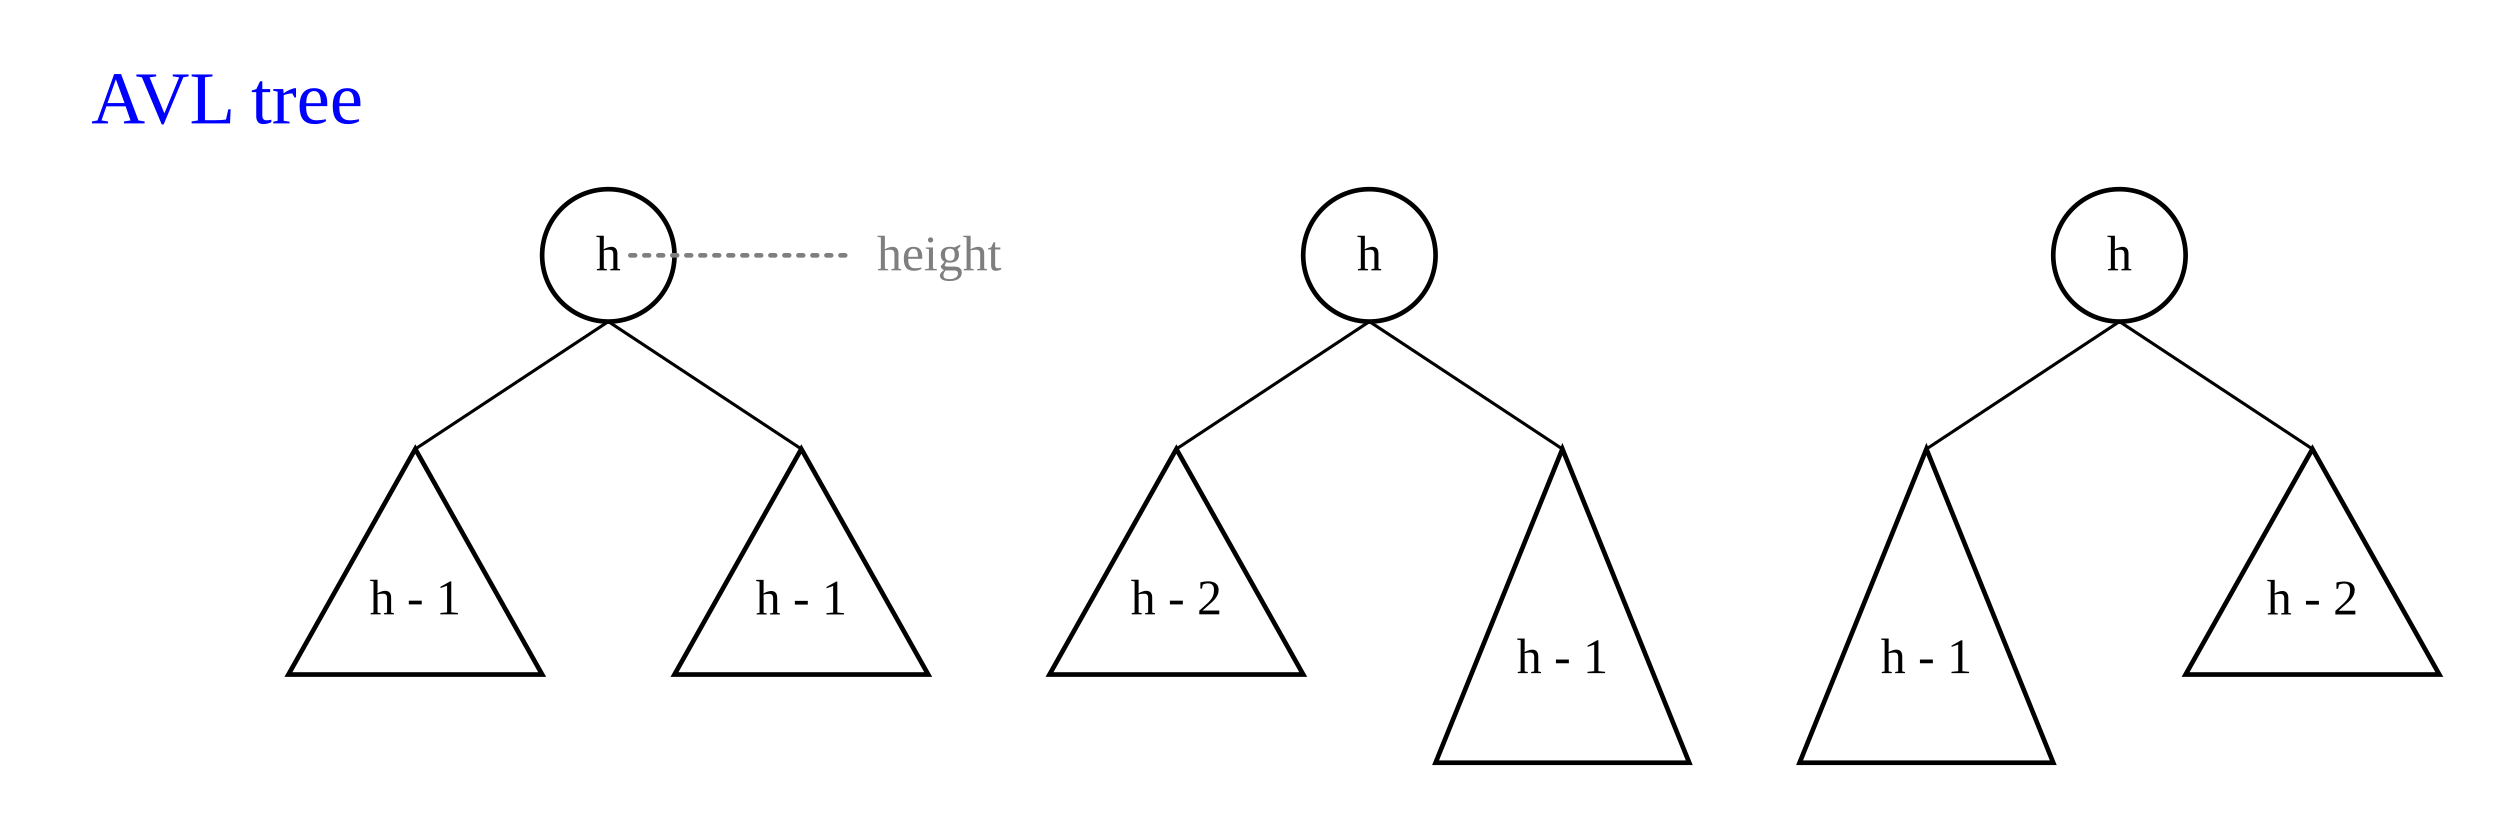
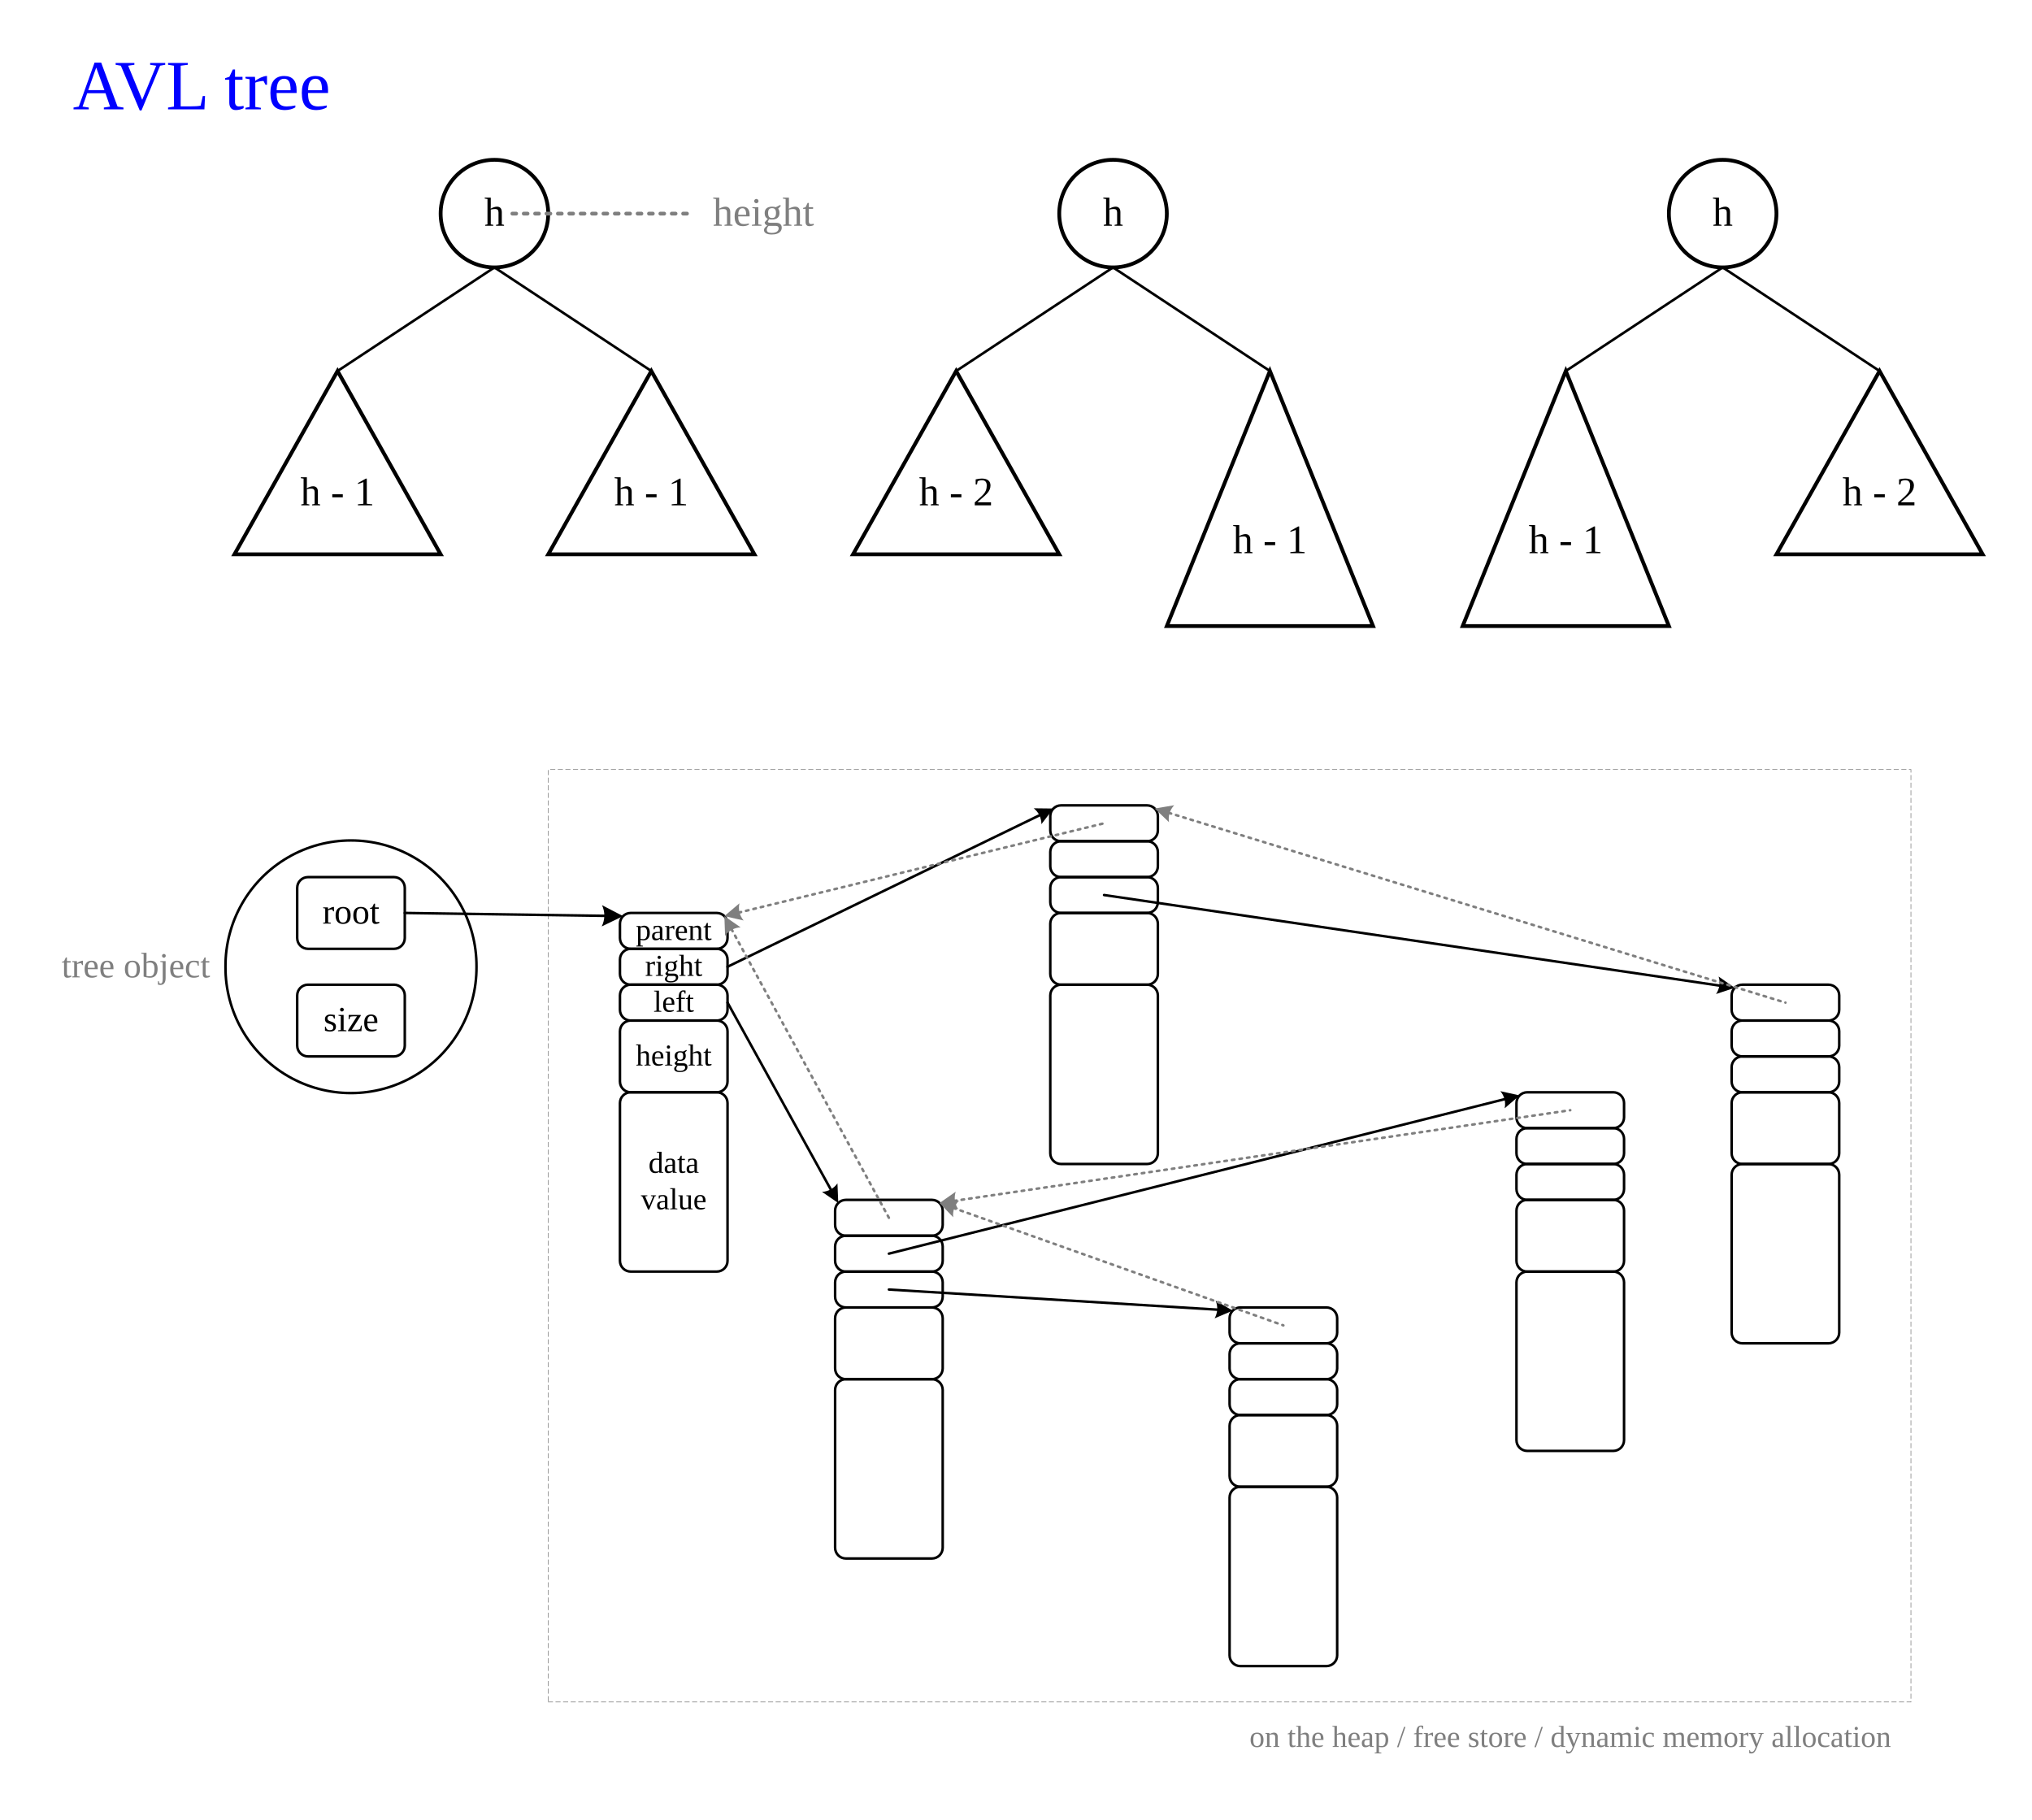
- <svg xmlns="http://www.w3.org/2000/svg" width="11.154in" height="3.674in" viewBox="0 0 803.104 264.522" xml:space="preserve" color-interpolation-filters="sRGB" class="st8">
+ <svg xmlns="http://www.w3.org/2000/svg" xmlns:xlink="http://www.w3.org/1999/xlink" width="11.154in" height="9.989in" viewBox="0 0 803.104 719.192" xml:space="preserve" color-interpolation-filters="sRGB" class="st21">
  <style type="text/css">
	
		.st1 {fill:none;stroke:none;stroke-width:0.25}
- 		.st2 {fill:#0000ff;font-family:Times New Roman;font-size:2em}
+ 		.st2 {fill:#0000ff;font-family:Times New Roman;font-size:2.333em}
		.st3 {fill:none;stroke:#000000;stroke-width:1.5}
		.st4 {fill:#000000;font-family:Times New Roman;font-size:1.333em}
		.st5 {stroke:#000000;stroke-linecap:round;stroke-linejoin:round;stroke-width:1}
		.st6 {fill:#7f7f7f;font-family:Times New Roman;font-size:1.333em}
		.st7 {stroke:#7f7f7f;stroke-dasharray:1.5,3;stroke-linecap:round;stroke-linejoin:round;stroke-width:1.5}
- 		.st8 {fill:none;fill-rule:evenodd;font-size:12px;overflow:visible;stroke-linecap:square;stroke-miterlimit:3}
+ 		.st8 {fill:none;stroke:#7f7f7f;stroke-dasharray:1.75,1.25;stroke-width:0.25}
+ 		.st9 {fill:none;stroke:#000000;stroke-width:1}
+ 		.st10 {fill:#000000;font-family:Times New Roman;font-size:1.167em}
+ 		.st11 {marker-end:url(#mrkr5-70);stroke:#000000;stroke-linecap:round;stroke-linejoin:round;stroke-width:1}
+ 		.st12 {fill:#000000;fill-opacity:1;stroke:#000000;stroke-opacity:1;stroke-width:0.236}
+ 		.st13 {fill:#7f7f7f;font-family:Times New Roman;font-size:1em}
+ 		.st14 {fill:#000000;font-family:Times New Roman;font-size:1em}
+ 		.st15 {font-size:1em}
+ 		.st16 {marker-end:url(#mrkr5-86);stroke:#000000;stroke-linecap:round;stroke-linejoin:round;stroke-width:1}
+ 		.st17 {fill:#000000;fill-opacity:1;stroke:#000000;stroke-opacity:1;stroke-width:0.284}
+ 		.st18 {marker-start:url(#mrkr5-166);stroke:#7f7f7f;stroke-dasharray:1,2;stroke-linecap:round;stroke-linejoin:round;stroke-width:1}
+ 		.st19 {fill:#7f7f7f;fill-opacity:1;stroke:#7f7f7f;stroke-opacity:1;stroke-width:0.284}
+ 		.st20 {fill:#7f7f7f;font-family:Times New Roman;font-size:1.167em}
+ 		.st21 {fill:none;fill-rule:evenodd;font-size:12px;overflow:visible;stroke-linecap:square;stroke-miterlimit:3}
	
	</style>
+   <defs id="Markers">
+     <g id="lend5">
+       <path d="M 2 1 L 0 0 L 1.981 -0.993 C 1.672 -0.365 1.673 0.373 1.985 1 " style="stroke:none" />
+     </g>
+     <marker id="mrkr5-70" class="st12" refX="-7.42" orient="auto" markerUnits="strokeWidth" overflow="visible">
+       <use xlink:href="#lend5" transform="scale(-4.24,-4.24) " />
+     </marker>
+     <marker id="mrkr5-86" class="st17" refX="-6.16" orient="auto" markerUnits="strokeWidth" overflow="visible">
+       <use xlink:href="#lend5" transform="scale(-3.52,-3.52) " />
+     </marker>
+     <marker id="mrkr5-166" class="st19" refX="5.8" orient="auto" markerUnits="strokeWidth" overflow="visible">
+       <use xlink:href="#lend5" transform="scale(3.52) " />
+     </marker>
+   </defs>
  <g>
-     <g id="shape1-1" transform="translate(18.25,-217.925)">
-       <rect x="0" y="236.175" width="113.386" height="28.346" class="st1" />
-       <text x="11.05" y="257.55" class="st2">AVL tree</text>
-     </g>
-     <g id="shape3-4" transform="translate(174.156,-161.232)">
-       <path d="M0 243.26 A21.26 21.26 0 0 1 42.52 243.26 A21.26 21.26 0 1 1 0 243.26 Z" class="st3" />
-       <text x="17.26" y="248.06" class="st4">h</text>
-     </g>
-     <g id="shape4-7" transform="translate(92.6595,-47.8465)">
-       <path d="M81.5 264.52 L40.75 192.08 L0 264.52 L81.5 264.52 Z" class="st3" />
-       <text x="26.08" y="245.18" class="st4">h - 1</text>
-     </g>
-     <g id="shape5-10" transform="translate(216.675,-47.8465)">
-       <path d="M81.5 264.52 L40.75 192.08 L0 264.52 L81.5 264.52 Z" class="st3" />
-       <text x="26.08" y="245.24" class="st4">h - 1</text>
-     </g>
-     <g id="shape6-13" transform="translate(341.174,324.029) rotate(146.563)">
-       <path d="M0 264.52 L74.31 264.52" class="st5" />
-     </g>
-     <g id="shape7-16" transform="translate(341.174,-117.451) rotate(33.4375)">
-       <path d="M0 264.52 L74.31 264.52" class="st5" />
-     </g>
-     <g id="shape8-19" transform="translate(418.644,-161.232)">
-       <path d="M0 243.26 A21.26 21.26 0 0 1 42.52 243.26 A21.26 21.26 0 1 1 0 243.26 Z" class="st3" />
-       <text x="17.26" y="248.06" class="st4">h</text>
-     </g>
-     <g id="shape9-22" transform="translate(337.148,-47.8465)">
-       <path d="M81.5 264.52 L40.75 192.08 L0 264.52 L81.5 264.52 Z" class="st3" />
-       <text x="26.08" y="245.18" class="st4">h - 2</text>
-     </g>
-     <g id="shape11-25" transform="translate(585.662,324.029) rotate(146.563)">
-       <path d="M0 264.52 L74.31 264.52" class="st5" />
-     </g>
-     <g id="shape12-28" transform="translate(585.662,-117.451) rotate(33.4375)">
-       <path d="M0 264.52 L74.31 264.52" class="st5" />
-     </g>
-     <g id="shape13-31" transform="translate(461.163,-19.5)">
-       <path d="M81.5 264.52 L40.75 163.73 L0 264.52 L81.5 264.52 Z" class="st3" />
-       <text x="26.08" y="235.73" class="st4">h - 1</text>
-     </g>
-     <g id="shape16-34" transform="translate(273.368,-161.232)">
-       <rect x="0" y="222.002" width="56.693" height="42.52" class="st1" />
-       <text x="8.35" y="248.06" class="st6">height</text>
-     </g>
-     <g id="shape17-37" transform="translate(202.502,-182.492)">
-       <path d="M0 264.52 L70.87 264.52" class="st7" />
-     </g>
-     <g id="shape20-40" transform="translate(659.589,-161.232)">
-       <path d="M0 243.26 A21.26 21.26 0 0 1 42.52 243.26 A21.26 21.26 0 1 1 0 243.26 Z" class="st3" />
-       <text x="17.26" y="248.06" class="st4">h</text>
-     </g>
-     <g id="shape22-43" transform="translate(702.108,-47.8465)">
-       <path d="M81.5 264.52 L40.75 192.08 L0 264.52 L81.5 264.52 Z" class="st3" />
-       <text x="26.08" y="245.24" class="st4">h - 2</text>
-     </g>
-     <g id="shape23-46" transform="translate(826.607,324.029) rotate(146.563)">
-       <path d="M0 264.52 L74.31 264.52" class="st5" />
-     </g>
-     <g id="shape24-49" transform="translate(826.607,-117.451) rotate(33.4375)">
-       <path d="M0 264.52 L74.31 264.52" class="st5" />
-     </g>
-     <g id="shape26-52" transform="translate(578.093,-19.5)">
-       <path d="M81.5 264.52 L40.75 163.73 L0 264.52 L81.5 264.52 Z" class="st3" />
-       <text x="26.08" y="235.73" class="st4">h - 1</text>
+     <g id="shape1-1" transform="translate(18.25,-670.219)">
+       <rect x="0" y="690.845" width="127.559" height="28.346" class="st1" />
+       <text x="10.53" y="713.42" class="st2">AVL tree</text>
+     </g>
+     <g id="shape3-4" transform="translate(174.156,-613.526)">
+       <path d="M0 697.93 A21.26 21.26 0 0 1 42.52 697.93 A21.26 21.26 0 1 1 0 697.93 Z" class="st3" />
+       <text x="17.26" y="702.73" class="st4">h</text>
+     </g>
+     <g id="shape4-7" transform="translate(92.6595,-500.14)">
+       <path d="M81.5 719.19 L40.75 646.75 L0 719.19 L81.5 719.19 Z" class="st3" />
+       <text x="26.08" y="699.84" class="st4">h - 1</text>
+     </g>
+     <g id="shape5-10" transform="translate(216.675,-500.14)">
+       <path d="M81.5 719.19 L40.75 646.75 L0 719.19 L81.5 719.19 Z" class="st3" />
+       <text x="26.08" y="699.84" class="st4">h - 1</text>
+     </g>
+     <g id="shape6-13" transform="translate(591.709,705.822) rotate(146.563)">
+       <path d="M0 719.19 L74.31 719.19" class="st5" />
+     </g>
+     <g id="shape7-16" transform="translate(591.709,-494.49) rotate(33.4375)">
+       <path d="M0 719.19 L74.31 719.19" class="st5" />
+     </g>
+     <g id="shape8-19" transform="translate(418.644,-613.526)">
+       <path d="M0 697.93 A21.26 21.26 0 0 1 42.52 697.93 A21.26 21.26 0 1 1 0 697.93 Z" class="st3" />
+       <text x="17.26" y="702.73" class="st4">h</text>
+     </g>
+     <g id="shape9-22" transform="translate(337.148,-500.14)">
+       <path d="M81.5 719.19 L40.75 646.75 L0 719.19 L81.5 719.19 Z" class="st3" />
+       <text x="26.08" y="699.84" class="st4">h - 2</text>
+     </g>
+     <g id="shape11-25" transform="translate(836.197,705.822) rotate(146.563)">
+       <path d="M0 719.19 L74.31 719.19" class="st5" />
+     </g>
+     <g id="shape12-28" transform="translate(836.197,-494.49) rotate(33.4375)">
+       <path d="M0 719.19 L74.31 719.19" class="st5" />
+     </g>
+     <g id="shape13-31" transform="translate(461.163,-471.793)">
+       <path d="M81.5 719.19 L40.75 618.4 L0 719.19 L81.5 719.19 Z" class="st3" />
+       <text x="26.08" y="690.4" class="st4">h - 1</text>
+     </g>
+     <g id="shape16-34" transform="translate(273.368,-613.526)">
+       <rect x="0" y="676.672" width="56.693" height="42.52" class="st1" />
+       <text x="8.35" y="702.73" class="st6">height</text>
+     </g>
+     <g id="shape17-37" transform="translate(202.502,-634.785)">
+       <path d="M0 719.19 L70.87 719.19" class="st7" />
+     </g>
+     <g id="shape20-40" transform="translate(659.589,-613.526)">
+       <path d="M0 697.93 A21.26 21.26 0 0 1 42.52 697.93 A21.26 21.26 0 1 1 0 697.93 Z" class="st3" />
+       <text x="17.26" y="702.73" class="st4">h</text>
+     </g>
+     <g id="shape22-43" transform="translate(702.108,-500.14)">
+       <path d="M81.5 719.19 L40.75 646.75 L0 719.19 L81.5 719.19 Z" class="st3" />
+       <text x="26.08" y="699.84" class="st4">h - 2</text>
+     </g>
+     <g id="shape23-46" transform="translate(1077.14,705.822) rotate(146.563)">
+       <path d="M0 719.19 L74.31 719.19" class="st5" />
+     </g>
+     <g id="shape24-49" transform="translate(1077.14,-494.49) rotate(33.4375)">
+       <path d="M0 719.19 L74.31 719.19" class="st5" />
+     </g>
+     <g id="shape26-52" transform="translate(578.093,-471.793)">
+       <path d="M81.5 719.19 L40.75 618.4 L0 719.19 L81.5 719.19 Z" class="st3" />
+       <text x="26.08" y="690.4" class="st4">h - 1</text>
+     </g>
+     <g id="shape27-55" transform="translate(216.675,-46.5965)">
+       <path d="M0 719.19 L538.58 719.19 L538.58 350.69 L0 350.69 L0 719.19 Z" class="st8" />
+     </g>
+     <g id="shape28-57" transform="translate(89.1161,-287.541)">
+       <path d="M0 669.59 A49.606 49.606 0 1 1 99.21 669.59 A49.606 49.606 0 1 1 0 669.59 Z" class="st9" />
+     </g>
+     <g id="shape29-59" transform="translate(117.463,-344.234)">
+       <path d="M4.25 719.19 L38.27 719.19 A4.252 4.252 -180 0 0 42.52 714.94 L42.52 695.1 A4.252 4.252 -180 0 0 38.27 690.85        L4.25 690.85 A4.252 4.252 -180 0 0 0 695.1 L0 714.94 A4.252 4.252 -180 0 0 4.25 719.19 Z" class="st9" />
+       <text x="9.98" y="709.22" class="st10">root</text>
+     </g>
+     <g id="shape30-62" transform="translate(117.463,-301.715)">
+       <path d="M4.25 719.19 L38.27 719.19 A4.252 4.252 -180 0 0 42.52 714.94 L42.52 695.1 A4.252 4.252 -180 0 0 38.27 690.85        L4.25 690.85 A4.252 4.252 -180 0 0 0 695.1 L0 714.94 A4.252 4.252 -180 0 0 4.25 719.19 Z" class="st9" />
+       <text x="10.38" y="709.22" class="st10">size</text>
+     </g>
+     <g id="shape31-65" transform="translate(170.362,-358.333) rotate(0.826929)">
+       <path d="M0 719.19 L78.87 719.19" class="st11" />
+     </g>
+     <g id="shape32-71" transform="translate(485.967,-18.25)">
+       <rect x="0" y="690.845" width="269.291" height="28.346" class="st1" />
+       <text x="7.86" y="708.62" class="st13">on the heap / free store / dynamic memory allocation</text>
+     </g>
+     <g id="shape33-74" transform="translate(245.022,-216.675)">
+       <path d="M4.25 719.19 L38.27 719.19 A4.252 4.252 -180 0 0 42.52 714.94 L42.52 652.58 A4.252 4.252 -180 0 0 38.27        648.33 L4.25 648.33 A4.252 4.252 -180 0 0 0 652.58 L0 714.94 A4.252 4.252 -180 0 0 4.25 719.19 Z" class="st9" />
+       <text x="11.27" y="680.16" class="st14">data <tspan x="8.27" dy="1.2em" class="st15">value</tspan>
+       </text>
+     </g>
+     <g id="shape34-78" transform="translate(245.022,-315.888)">
+       <path d="M4.25 719.19 L38.27 719.19 A4.252 4.252 -180 0 0 42.52 714.94 L42.52 709.27 A4.252 4.252 -180 0 0 38.27        705.02 L4.25 705.02 A4.252 4.252 -180 0 0 0 709.27 L0 714.94 A4.252 4.252 -180 0 0 4.25 719.19 Z" class="st9" />
+       <text x="13.26" y="715.7" class="st14">left</text>
+     </g>
+     <g id="shape35-81" transform="translate(541.054,-357.833) rotate(8.37041)">
+       <path d="M0 719.19 L245.8 719.19" class="st16" />
+     </g>
+     <g id="shape36-87" transform="translate(245.022,-344.234)">
+       <path d="M4.25 719.19 L38.27 719.19 A4.252 4.252 -180 0 0 42.52 714.94 L42.52 709.27 A4.252 4.252 -180 0 0 38.27        705.02 L4.25 705.02 A4.252 4.252 -180 0 0 0 709.27 L0 714.94 A4.252 4.252 -180 0 0 4.25 719.19 Z" class="st9" />
+       <text x="6.27" y="715.7" class="st14">parent</text>
+     </g>
+     <g id="shape37-90" transform="translate(245.022,-330.061)">
+       <path d="M4.25 719.19 L38.27 719.19 A4.252 4.252 -180 0 0 42.52 714.94 L42.52 709.27 A4.252 4.252 -180 0 0 38.27        705.02 L4.25 705.02 A4.252 4.252 -180 0 0 0 709.27 L0 714.94 A4.252 4.252 -180 0 0 4.25 719.19 Z" class="st9" />
+       <text x="9.93" y="715.7" class="st14">right</text>
+     </g>
+     <g id="shape38-93" transform="translate(245.022,-287.541)">
+       <path d="M4.25 719.19 L38.27 719.19 A4.252 4.252 -180 0 0 42.52 714.94 L42.52 695.1 A4.252 4.252 -180 0 0 38.27 690.85        L4.25 690.85 A4.252 4.252 -180 0 0 -0 695.1 L0 714.94 A4.252 4.252 -180 0 0 4.25 719.19 Z" class="st9" />
+       <text x="6.26" y="708.62" class="st14">height</text>
+     </g>
+     <g id="shape39-96" transform="translate(684.392,-188.329)">
+       <path d="M4.25 719.19 L38.27 719.19 A4.252 4.252 -180 0 0 42.52 714.94 L42.52 652.58 A4.252 4.252 -180 0 0 38.27        648.33 L4.25 648.33 A4.252 4.252 -180 0 0 0 652.58 L0 714.94 A4.252 4.252 -180 0 0 4.25 719.19 Z" class="st9" />
+     </g>
+     <g id="shape40-98" transform="translate(684.392,-287.541)">
+       <path d="M4.25 719.19 L38.27 719.19 A4.252 4.252 -180 0 0 42.52 714.94 L42.52 709.27 A4.252 4.252 -180 0 0 38.27        705.02 L4.25 705.02 A4.252 4.252 -180 0 0 0 709.27 L0 714.94 A4.252 4.252 -180 0 0 4.25 719.19 Z" class="st9" />
+     </g>
+     <g id="shape41-100" transform="translate(684.392,-315.888)">
+       <path d="M4.25 719.19 L38.27 719.19 A4.252 4.252 -180 0 0 42.52 714.94 L42.52 709.27 A4.252 4.252 -180 0 0 38.27        705.02 L4.25 705.02 A4.252 4.252 -180 0 0 0 709.27 L0 714.94 A4.252 4.252 -180 0 0 4.25 719.19 Z" class="st9" />
+     </g>
+     <g id="shape42-102" transform="translate(684.392,-301.715)">
+       <path d="M4.25 719.19 L38.27 719.19 A4.252 4.252 -180 0 0 42.52 714.94 L42.52 709.27 A4.252 4.252 -180 0 0 38.27        705.02 L4.25 705.02 A4.252 4.252 -180 0 0 0 709.27 L0 714.94 A4.252 4.252 -180 0 0 4.25 719.19 Z" class="st9" />
+     </g>
+     <g id="shape43-104" transform="translate(684.392,-259.195)">
+       <path d="M4.25 719.19 L38.27 719.19 A4.252 4.252 -180 0 0 42.52 714.94 L42.52 695.1 A4.252 4.252 -180 0 0 38.27 690.85        L4.25 690.85 A4.252 4.252 -180 0 0 -0 695.1 L0 714.94 A4.252 4.252 -180 0 0 4.25 719.19 Z" class="st9" />
+     </g>
+     <g id="shape44-106" transform="translate(330.061,-103.289)">
+       <path d="M4.25 719.19 L38.27 719.19 A4.252 4.252 -180 0 0 42.52 714.94 L42.52 652.58 A4.252 4.252 -180 0 0 38.27        648.33 L4.25 648.33 A4.252 4.252 -180 0 0 0 652.58 L0 714.94 A4.252 4.252 -180 0 0 4.25 719.19 Z" class="st9" />
+     </g>
+     <g id="shape45-108" transform="translate(330.061,-202.502)">
+       <path d="M4.25 719.19 L38.27 719.19 A4.252 4.252 -180 0 0 42.52 714.94 L42.52 709.27 A4.252 4.252 -180 0 0 38.27        705.02 L4.25 705.02 A4.252 4.252 -180 0 0 0 709.27 L0 714.94 A4.252 4.252 -180 0 0 4.25 719.19 Z" class="st9" />
+     </g>
+     <g id="shape46-110" transform="translate(330.061,-230.848)">
+       <path d="M4.25 719.19 L38.27 719.19 A4.252 4.252 -180 0 0 42.52 714.94 L42.52 709.27 A4.252 4.252 -180 0 0 38.27        705.02 L4.25 705.02 A4.252 4.252 -180 0 0 0 709.27 L0 714.94 A4.252 4.252 -180 0 0 4.25 719.19 Z" class="st9" />
+     </g>
+     <g id="shape47-112" transform="translate(330.061,-216.675)">
+       <path d="M4.25 719.19 L38.27 719.19 A4.252 4.252 -180 0 0 42.52 714.94 L42.52 709.27 A4.252 4.252 -180 0 0 38.27        705.02 L4.25 705.02 A4.252 4.252 -180 0 0 0 709.27 L0 714.94 A4.252 4.252 -180 0 0 4.25 719.19 Z" class="st9" />
+     </g>
+     <g id="shape48-114" transform="translate(330.061,-174.156)">
+       <path d="M4.25 719.19 L38.27 719.19 A4.252 4.252 -180 0 0 42.52 714.94 L42.52 695.1 A4.252 4.252 -180 0 0 38.27 690.85        L4.25 690.85 A4.252 4.252 -180 0 0 -0 695.1 L0 714.94 A4.252 4.252 -180 0 0 4.25 719.19 Z" class="st9" />
+     </g>
+     <g id="shape49-116" transform="translate(415.1,-259.195)">
+       <path d="M4.25 719.19 L38.27 719.19 A4.252 4.252 -180 0 0 42.52 714.94 L42.52 652.58 A4.252 4.252 -180 0 0 38.27        648.33 L4.25 648.33 A4.252 4.252 -180 0 0 0 652.58 L0 714.94 A4.252 4.252 -180 0 0 4.25 719.19 Z" class="st9" />
+     </g>
+     <g id="shape50-118" transform="translate(415.1,-358.408)">
+       <path d="M4.25 719.19 L38.27 719.19 A4.252 4.252 -180 0 0 42.52 714.94 L42.52 709.27 A4.252 4.252 -180 0 0 38.27        705.02 L4.25 705.02 A4.252 4.252 -180 0 0 0 709.27 L0 714.94 A4.252 4.252 -180 0 0 4.25 719.19 Z" class="st9" />
+     </g>
+     <g id="shape51-120" transform="translate(415.1,-386.754)">
+       <path d="M4.25 719.19 L38.27 719.19 A4.252 4.252 -180 0 0 42.52 714.94 L42.52 709.27 A4.252 4.252 -180 0 0 38.27        705.02 L4.25 705.02 A4.252 4.252 -180 0 0 0 709.27 L0 714.94 A4.252 4.252 -180 0 0 4.25 719.19 Z" class="st9" />
+     </g>
+     <g id="shape52-122" transform="translate(415.1,-372.581)">
+       <path d="M4.25 719.19 L38.27 719.19 A4.252 4.252 -180 0 0 42.52 714.94 L42.52 709.27 A4.252 4.252 -180 0 0 38.27        705.02 L4.25 705.02 A4.252 4.252 -180 0 0 0 709.27 L0 714.94 A4.252 4.252 -180 0 0 4.25 719.19 Z" class="st9" />
+     </g>
+     <g id="shape53-124" transform="translate(415.1,-330.061)">
+       <path d="M4.25 719.19 L38.27 719.19 A4.252 4.252 -180 0 0 42.52 714.94 L42.52 695.1 A4.252 4.252 -180 0 0 38.27 690.85        L4.25 690.85 A4.252 4.252 -180 0 0 -0 695.1 L0 714.94 A4.252 4.252 -180 0 0 4.25 719.19 Z" class="st9" />
+     </g>
+     <g id="shape54-126" transform="translate(599.352,-145.809)">
+       <path d="M4.25 719.19 L38.27 719.19 A4.252 4.252 -180 0 0 42.52 714.94 L42.52 652.58 A4.252 4.252 -180 0 0 38.27        648.33 L4.25 648.33 A4.252 4.252 -180 0 0 0 652.58 L0 714.94 A4.252 4.252 -180 0 0 4.25 719.19 Z" class="st9" />
+     </g>
+     <g id="shape55-128" transform="translate(599.352,-245.022)">
+       <path d="M4.25 719.19 L38.27 719.19 A4.252 4.252 -180 0 0 42.52 714.94 L42.52 709.27 A4.252 4.252 -180 0 0 38.27        705.02 L4.25 705.02 A4.252 4.252 -180 0 0 0 709.27 L0 714.94 A4.252 4.252 -180 0 0 4.25 719.19 Z" class="st9" />
+     </g>
+     <g id="shape56-130" transform="translate(599.352,-273.368)">
+       <path d="M4.25 719.19 L38.27 719.19 A4.252 4.252 -180 0 0 42.52 714.94 L42.52 709.27 A4.252 4.252 -180 0 0 38.27        705.02 L4.25 705.02 A4.252 4.252 -180 0 0 0 709.27 L0 714.94 A4.252 4.252 -180 0 0 4.25 719.19 Z" class="st9" />
+     </g>
+     <g id="shape57-132" transform="translate(599.352,-259.195)">
+       <path d="M4.25 719.19 L38.27 719.19 A4.252 4.252 -180 0 0 42.52 714.94 L42.52 709.27 A4.252 4.252 -180 0 0 38.27        705.02 L4.25 705.02 A4.252 4.252 -180 0 0 0 709.27 L0 714.94 A4.252 4.252 -180 0 0 4.25 719.19 Z" class="st9" />
+     </g>
+     <g id="shape58-134" transform="translate(599.352,-216.675)">
+       <path d="M4.25 719.19 L38.27 719.19 A4.252 4.252 -180 0 0 42.52 714.94 L42.52 695.1 A4.252 4.252 -180 0 0 38.27 690.85        L4.25 690.85 A4.252 4.252 -180 0 0 -0 695.1 L0 714.94 A4.252 4.252 -180 0 0 4.25 719.19 Z" class="st9" />
+     </g>
+     <g id="shape59-136" transform="translate(485.967,-60.7697)">
+       <path d="M4.25 719.19 L38.27 719.19 A4.252 4.252 -180 0 0 42.52 714.94 L42.52 652.58 A4.252 4.252 -180 0 0 38.27        648.33 L4.25 648.33 A4.252 4.252 -180 0 0 0 652.58 L0 714.94 A4.252 4.252 -180 0 0 4.25 719.19 Z" class="st9" />
+     </g>
+     <g id="shape60-138" transform="translate(485.967,-159.982)">
+       <path d="M4.25 719.19 L38.27 719.19 A4.252 4.252 -180 0 0 42.52 714.94 L42.52 709.27 A4.252 4.252 -180 0 0 38.27        705.02 L4.25 705.02 A4.252 4.252 -180 0 0 0 709.27 L0 714.94 A4.252 4.252 -180 0 0 4.25 719.19 Z" class="st9" />
+     </g>
+     <g id="shape61-140" transform="translate(485.967,-188.329)">
+       <path d="M4.25 719.19 L38.27 719.19 A4.252 4.252 -180 0 0 42.52 714.94 L42.52 709.27 A4.252 4.252 -180 0 0 38.27        705.02 L4.25 705.02 A4.252 4.252 -180 0 0 0 709.27 L0 714.94 A4.252 4.252 -180 0 0 4.25 719.19 Z" class="st9" />
+     </g>
+     <g id="shape62-142" transform="translate(485.967,-174.156)">
+       <path d="M4.25 719.19 L38.27 719.19 A4.252 4.252 -180 0 0 42.52 714.94 L42.52 709.27 A4.252 4.252 -180 0 0 38.27        705.02 L4.25 705.02 A4.252 4.252 -180 0 0 0 709.27 L0 714.94 A4.252 4.252 -180 0 0 4.25 719.19 Z" class="st9" />
+     </g>
+     <g id="shape63-144" transform="translate(485.967,-131.636)">
+       <path d="M4.25 719.19 L38.27 719.19 A4.252 4.252 -180 0 0 42.52 714.94 L42.52 695.1 A4.252 4.252 -180 0 0 38.27 690.85        L4.25 690.85 A4.252 4.252 -180 0 0 -0 695.1 L0 714.94 A4.252 4.252 -180 0 0 4.25 719.19 Z" class="st9" />
+     </g>
+     <g id="shape64-146" transform="translate(-26.5625,-264.93) rotate(-25.8964)">
+       <path d="M0 719.19 L137.02 719.19" class="st16" />
+     </g>
+     <g id="shape65-151" transform="translate(917.015,48.3682) rotate(61.0749)">
+       <path d="M0 719.19 L84.33 719.19" class="st16" />
+     </g>
+     <g id="shape66-156" transform="translate(176.325,-202.147) rotate(-14.0827)">
+       <path d="M0 719.19 L250.84 719.19" class="st16" />
+     </g>
+     <g id="shape67-161" transform="translate(115.539,-336.597) rotate(-13.7349)">
+       <path d="M5.8 719.19 L6.16 719.19 L154.48 719.19" class="st18" />
+     </g>
+     <g id="shape68-167" transform="translate(917.689,17.6756) rotate(61.3925)">
+       <path d="M5.8 719.19 L6.16 719.19 L135.81 719.19" class="st18" />
+     </g>
+     <g id="shape69-172" transform="translate(395.335,-208.241) rotate(3.50864)">
+       <path d="M0 719.19 L129.99 719.19" class="st16" />
+     </g>
+     <g id="shape70-177" transform="translate(667.896,-367.873) rotate(17.1041)">
+       <path d="M5.8 719.19 L6.16 719.19 L260.81 719.19" class="st18" />
+     </g>
+     <g id="shape71-182" transform="translate(266.641,-236.115) rotate(-8.37041)">
+       <path d="M5.8 719.19 L6.16 719.19 L251.96 719.19" class="st18" />
+     </g>
+     <g id="shape72-187" transform="translate(612.466,-202.148) rotate(19.5896)">
+       <path d="M5.8 719.19 L6.16 719.19 L144.24 719.19" class="st18" />
+     </g>
+     <g id="shape73-192" transform="translate(18.25,-315.888)">
+       <rect x="0" y="676.672" width="70.866" height="42.52" class="st1" />
+       <text x="6.09" y="702.13" class="st20">tree object</text>
    </g>
  </g>
</svg>
